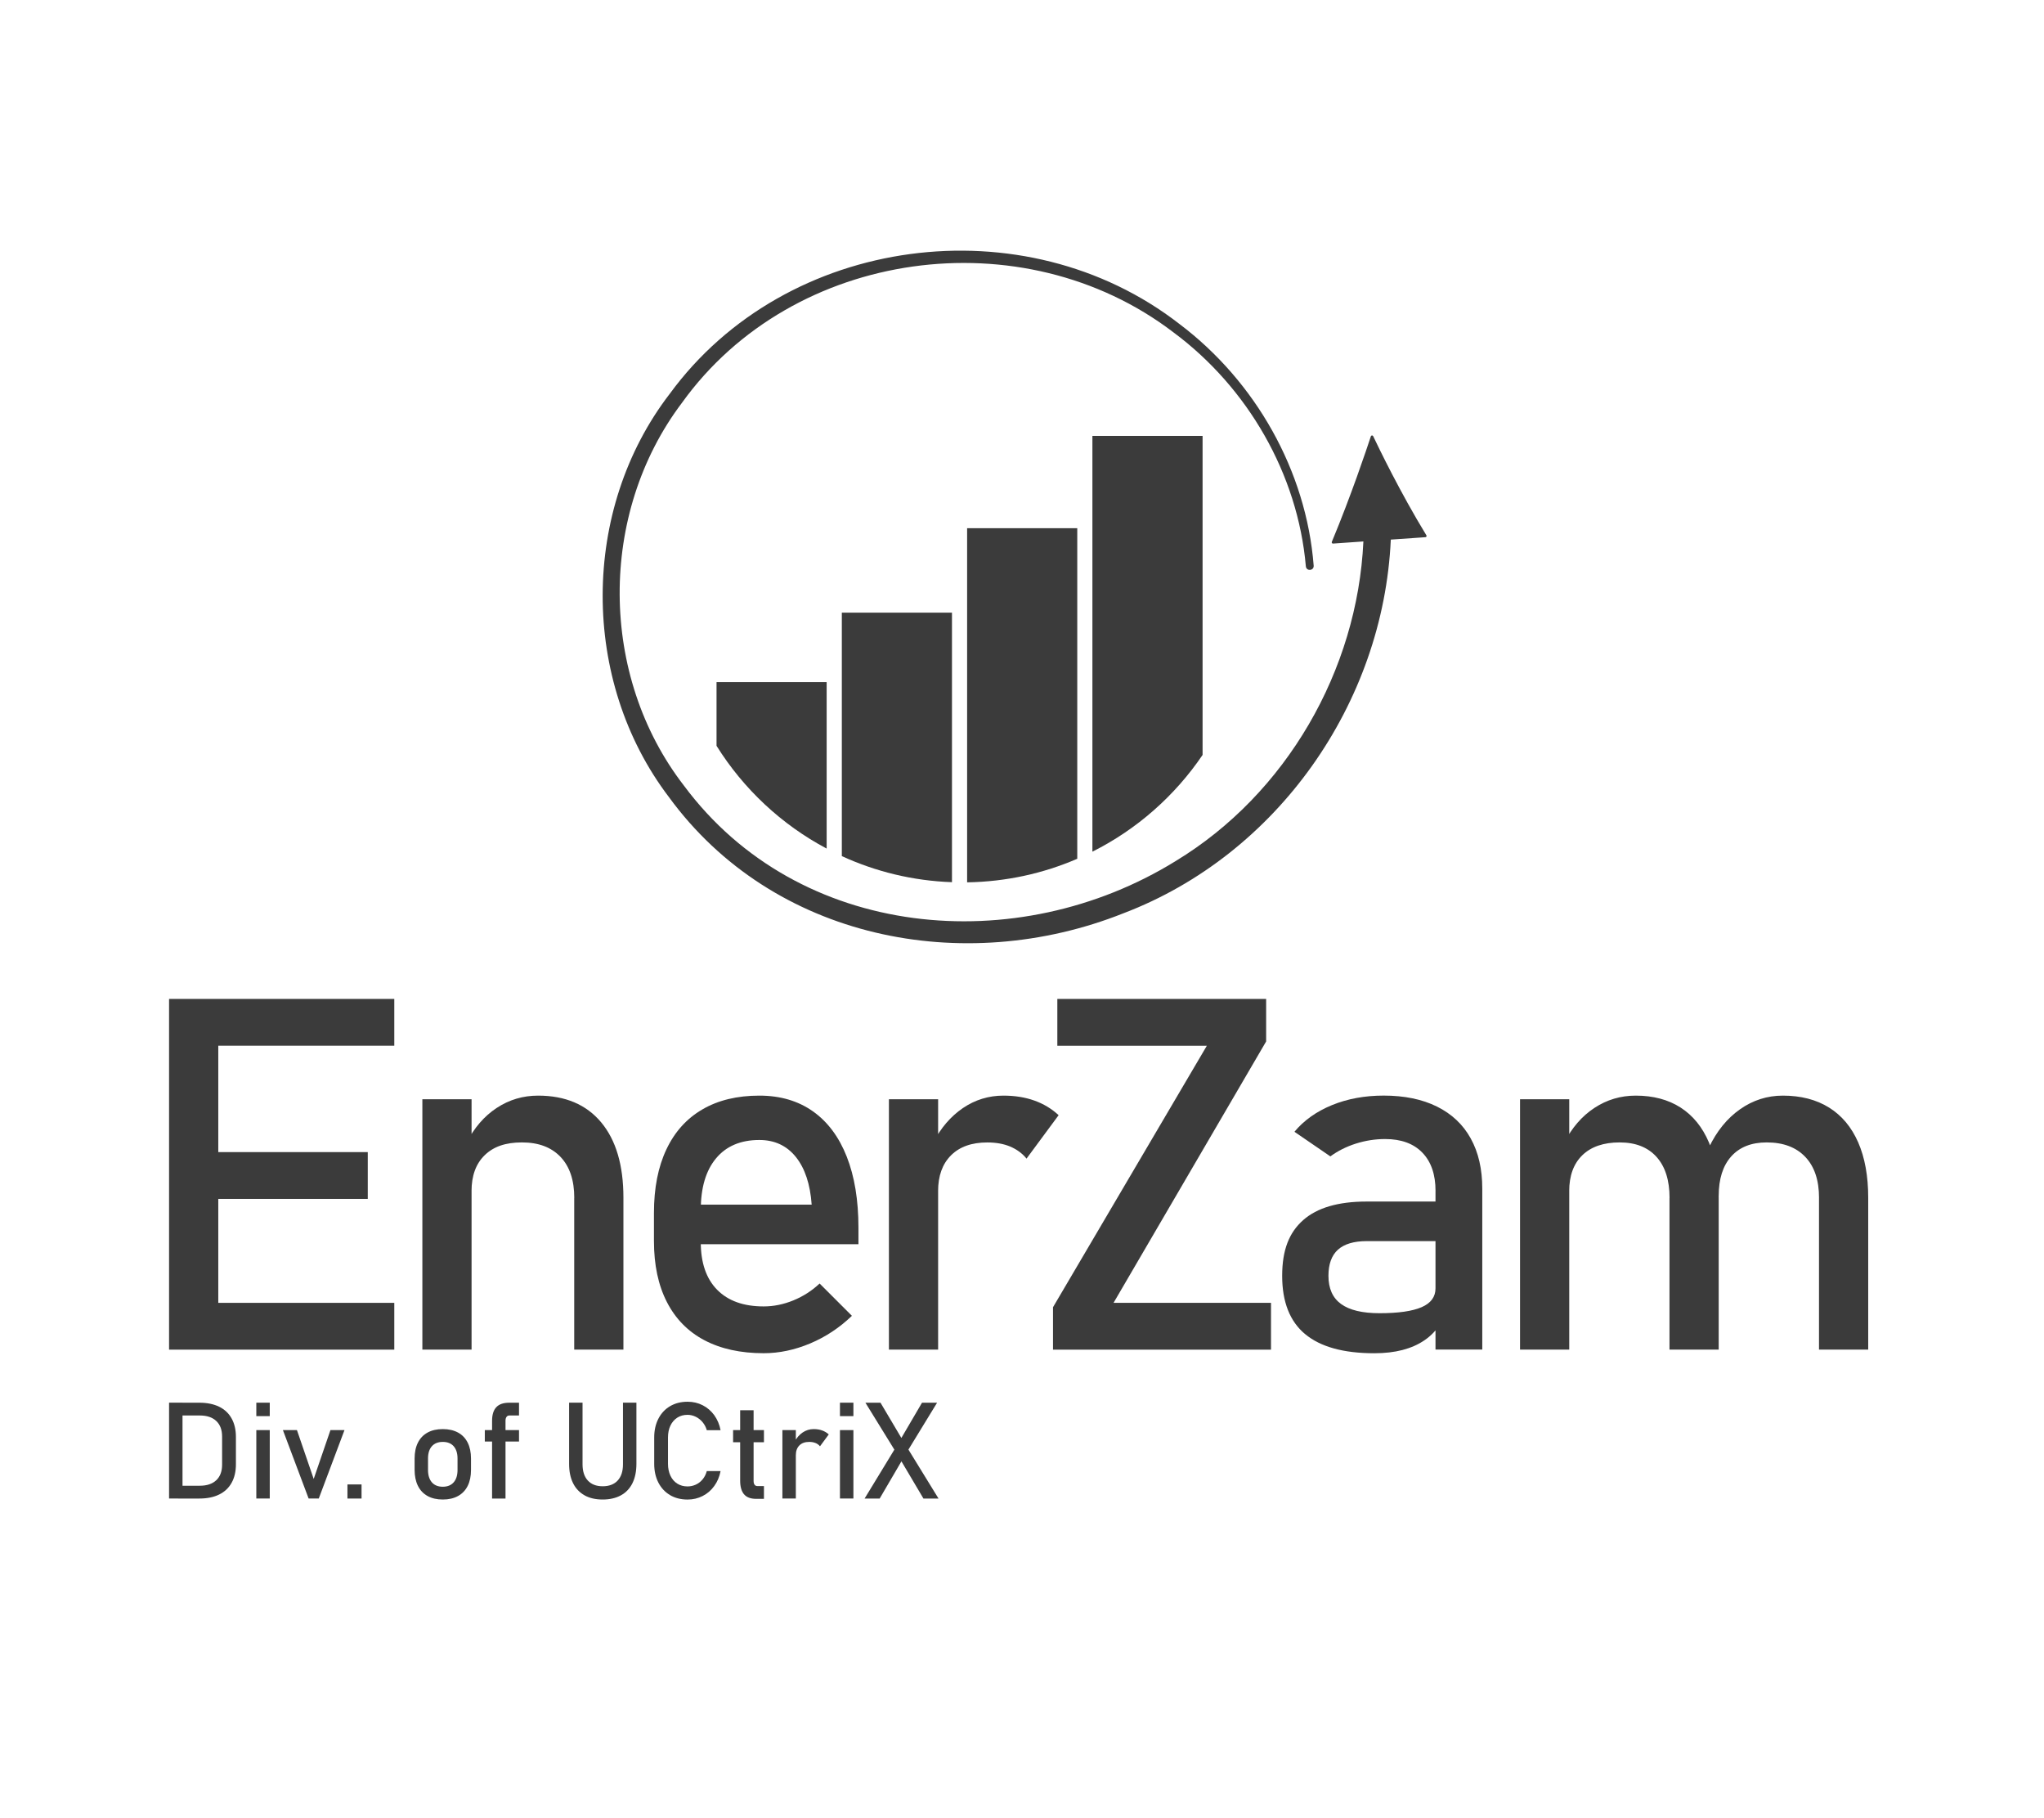
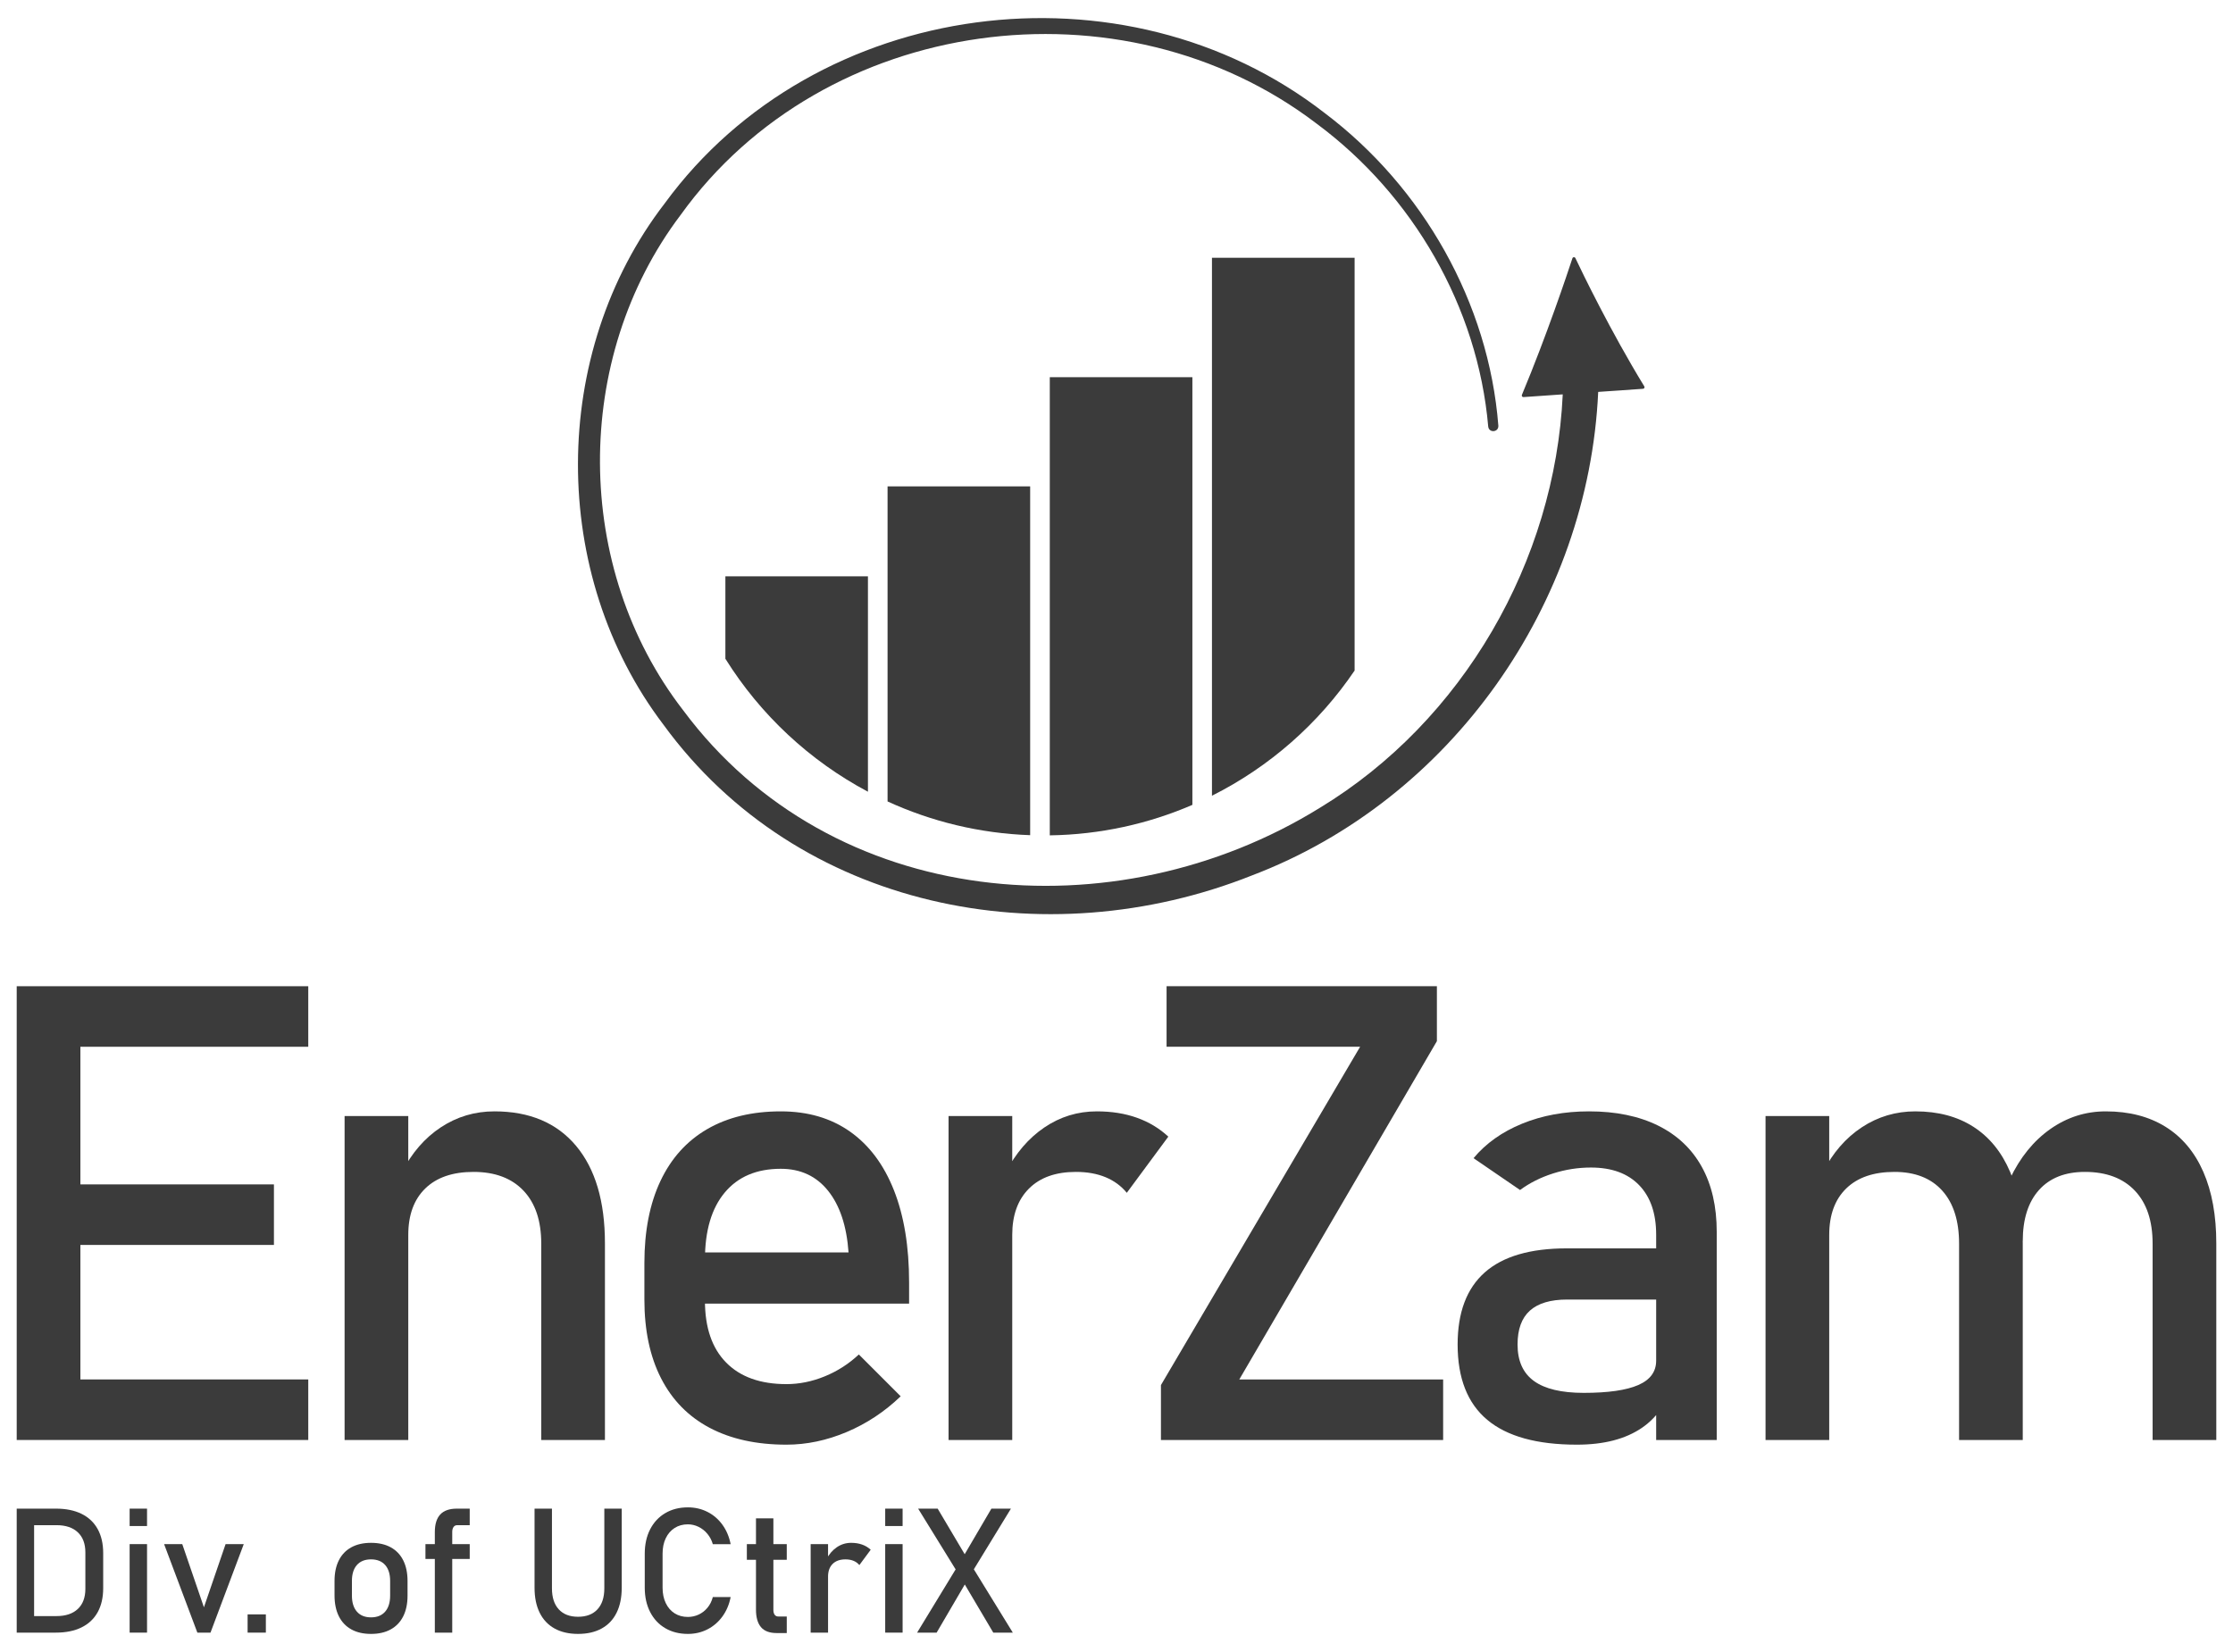
- <svg xmlns="http://www.w3.org/2000/svg" id="logo_en" viewBox="0 0 648 576">
+ <svg xmlns="http://www.w3.org/2000/svg" id="logo_en" viewBox="0 0 648 479.52">
  <defs>
    <style>
      .cls-1 {
        fill: #3b3b3b;
-         stroke-width: 0px;
      }
    </style>
  </defs>
  <g>
-     <path class="cls-1" d="M452.2,169.66c-8.28-13.55-15.14-27.77-16.87-31.42-.15-.32-.61-.3-.73.04-1.27,3.86-6.33,18.99-12.38,33.46-.11.27.1.56.39.54l9.62-.67c-1.9,40.82-24.42,80.03-59.54,101.31-50.13,30.99-119.47,25.07-155.87-23.93-26.93-34.81-27.18-86.19-.63-121.31,35.17-48.99,108.11-58.78,155.8-22.36,23.54,17.45,39.45,44.89,42,74.19.18,1.61,2.57,1.42,2.48-.21-2.34-30.1-18.47-58.44-42.51-76.58-49.15-38.2-124.75-28.37-161.64,22.1-28.26,36.71-28.33,90.86-.3,127.75,32.99,45.23,93.43,57.06,144.1,36.9,48.86-18.57,82.44-66.6,84.8-118.45l10.98-.76c.29-.02.46-.34.31-.6Z" />
+     <path class="cls-1" d="M477.161,112.149c-9.808-16.05-17.946-32.908-19.995-37.233-.18-.381-.728-.35-.859.05-1.501,4.568-7.498,22.503-14.664,39.653-.134.32.115.667.461.643l11.394-.79c-2.251,48.373-28.932,94.828-70.553,120.051-59.406,36.723-141.56,29.707-184.699-28.36-31.915-41.254-32.204-102.126-.749-143.75C239.168,4.363,325.603-7.24,382.107,35.914c27.892,20.679,46.75,53.191,49.764,87.909.211,1.908,3.042,1.684,2.938-.253-2.778-35.662-21.891-69.244-50.37-90.742C326.199-12.431,236.62-.789,192.909,59.017c-33.488,43.5-33.565,107.668-.351,151.374,39.087,53.593,110.704,67.61,170.747,43.72,57.895-22.01,97.687-78.922,100.479-140.354l13.014-.903c.348-.024.545-.408.363-.706Z" />
    <g>
-       <path class="cls-1" d="M262.07,216.19v52.76c-14.31-7.6-26.37-18.89-34.91-32.57v-20.19h34.91Z" />
-       <path class="cls-1" d="M301.8,194.16v85.44c-12.43-.43-24.22-3.36-34.92-8.26v-77.17h34.92Z" />
-       <path class="cls-1" d="M341.52,167.41v104.77c-10.73,4.64-22.53,7.28-34.92,7.47v-112.24h34.92Z" />
-       <path class="cls-1" d="M381.25,138.16v101.11c-8.8,12.98-20.82,23.58-34.93,30.66v-131.78h34.93Z" />
+       <path class="cls-1" d="M251.869,167.288v62.523c-16.954-9.005-31.242-22.378-41.368-38.598v-23.924h41.368Z" />
+       <path class="cls-1" d="M298.945,141.186v101.237c-14.726-.515-28.704-3.981-41.381-9.791v-91.446h41.381Z" />
+       <path class="cls-1" d="M346.021,109.481v124.144c-12.716,5.501-26.694,8.632-41.381,8.851V109.481h41.381Z" />
+       <path class="cls-1" d="M393.097,74.824v119.815c-10.423,15.383-24.672,27.944-41.394,36.331V74.824h41.394Z" />
    </g>
  </g>
  <g>
-     <path class="cls-1" d="M53.6,316.6h15.6v111.16h-15.6v-111.16ZM61.17,316.6h63.83v14.83h-63.83v-14.83ZM61.17,365.15h55.42v14.83h-55.42v-14.83ZM61.17,412.93h63.83v14.83h-63.83v-14.83Z" />
-     <path class="cls-1" d="M133.9,348.4h15.6v79.35h-15.6v-79.35ZM182.06,379.67c0-5.61-1.45-9.94-4.36-13s-6.98-4.59-12.23-4.59-9.03,1.35-11.81,4.05c-2.78,2.7-4.17,6.5-4.17,11.39l-1.61-15.29c2.45-4.79,5.64-8.49,9.59-11.08,3.95-2.6,8.32-3.9,13.11-3.9,8.61,0,15.28,2.82,19.99,8.45,4.71,5.63,7.07,13.6,7.07,23.89v48.16h-15.6v-48.09Z" />
-     <path class="cls-1" d="M223.3,424.77c-5.2-2.75-9.16-6.79-11.89-12.12-2.73-5.32-4.09-11.76-4.09-19.3v-8.94c0-7.85,1.31-14.55,3.94-20.11,2.62-5.55,6.43-9.79,11.43-12.69,4.99-2.91,11.01-4.36,18.04-4.36,6.62,0,12.28,1.66,16.97,4.97,4.69,3.31,8.27,8.1,10.74,14.37,2.47,6.27,3.71,13.79,3.71,22.55v5.2h-53.51v-12.54h38.68c-.46-6.47-2.13-11.51-5.01-15.1-2.88-3.59-6.74-5.39-11.58-5.39-5.91,0-10.49,1.94-13.72,5.81-3.24,3.87-4.85,9.35-4.85,16.44v10.09c0,6.57,1.73,11.62,5.2,15.14,3.47,3.52,8.38,5.27,14.75,5.27,3.16,0,6.29-.64,9.4-1.91,3.11-1.27,5.89-3.06,8.33-5.35l10.24,10.24c-3.93,3.77-8.33,6.69-13.23,8.75-4.89,2.06-9.81,3.1-14.75,3.1-7.34,0-13.61-1.38-18.81-4.13Z" />
-     <path class="cls-1" d="M281.81,348.4h15.6v79.35h-15.6v-79.35ZM320.26,363.39c-2.09-.87-4.51-1.3-7.26-1.3-4.94,0-8.78,1.36-11.51,4.09-2.73,2.73-4.09,6.51-4.09,11.35l-1.61-15.29c2.45-4.74,5.61-8.42,9.48-11.05,3.87-2.62,8.15-3.94,12.84-3.94,3.62,0,6.89.52,9.82,1.57,2.93,1.05,5.49,2.59,7.68,4.63l-10.17,13.76c-1.38-1.68-3.11-2.95-5.2-3.82Z" />
+     <path class="cls-1" d="M4.848,286.267h18.48v131.712H4.848v-131.712ZM13.816,286.267h75.639v17.574H13.816v-17.574ZM13.816,343.789h65.675v17.574H13.816v-17.574ZM13.816,400.405h75.639v17.574H13.816v-17.574Z" />
+     <path class="cls-1" d="M99.999,323.95h18.48v94.028h-18.48v-94.028ZM157.068,361c0-6.642-1.721-11.776-5.163-15.4s-8.275-5.435-14.494-5.435c-6.04,0-10.705,1.601-13.995,4.801-3.292,3.202-4.937,7.7-4.937,13.497l-1.902-18.117c2.899-5.676,6.688-10.055,11.368-13.135,4.679-3.08,9.858-4.62,15.536-4.62,10.205,0,18.102,3.338,23.688,10.01,5.585,6.674,8.379,16.11,8.379,28.308v57.069h-18.48v-56.978Z" />
+     <path class="cls-1" d="M205.93,414.446c-6.16-3.261-10.857-8.046-14.086-14.358-3.232-6.31-4.846-13.934-4.846-22.873v-10.599c0-9.299,1.554-17.241,4.665-23.824,3.11-6.581,7.623-11.595,13.543-15.037,5.918-3.442,13.044-5.163,21.378-5.163,7.849,0,14.553,1.963,20.11,5.888,5.555,3.927,9.797,9.602,12.727,17.03,2.928,7.428,4.393,16.337,4.393,26.723v6.16h-63.41v-14.856h45.837c-.543-7.668-2.523-13.633-5.933-17.891-3.413-4.258-7.987-6.386-13.724-6.386-7.007,0-12.426,2.296-16.26,6.885-3.836,4.59-5.752,11.083-5.752,19.476v11.957c0,7.79,2.052,13.769,6.16,17.936,4.106,4.167,9.933,6.25,17.483,6.25,3.744,0,7.458-.754,11.142-2.265,3.683-1.508,6.975-3.623,9.874-6.341l12.139,12.139c-4.651,4.47-9.874,7.926-15.671,10.372-5.798,2.446-11.627,3.669-17.483,3.669-8.696,0-16.124-1.631-22.284-4.892Z" />
+     <path class="cls-1" d="M275.265,323.95h18.48v94.028h-18.48v-94.028ZM320.829,341.705c-2.477-1.026-5.345-1.54-8.606-1.54-5.859,0-10.403,1.617-13.633,4.846-3.232,3.232-4.846,7.715-4.846,13.452l-1.902-18.117c2.899-5.616,6.642-9.978,11.233-13.09,4.588-3.11,9.661-4.665,15.218-4.665,4.287,0,8.167.62,11.64,1.857,3.472,1.239,6.506,3.066,9.104,5.48l-12.048,16.305c-1.631-1.993-3.684-3.501-6.16-4.529Z" />
    <g>
-       <path class="cls-1" d="M401.41,330.06l-48.39,82.87h49.92v14.83h-69.11v-13.45l48.77-82.87h-47.4v-14.83h66.2v13.45Z" />
-       <path class="cls-1" d="M413.74,422.83c-4.84-4.05-7.26-10.21-7.26-18.46s2.22-13.73,6.65-17.66c4.43-3.92,11.13-5.89,20.11-5.89h22.55l1.07,12.54h-23.55c-4.08,0-7.12.91-9.14,2.71-2.01,1.81-3.02,4.58-3.02,8.29,0,4.03,1.34,7.01,4.01,8.94,2.68,1.94,6.74,2.91,12.19,2.91,5.96,0,10.41-.64,13.34-1.91,2.93-1.27,4.4-3.26,4.4-5.96l1.61,11.16c-1.38,2.14-3.07,3.9-5.08,5.27-2.01,1.38-4.35,2.41-6.99,3.1-2.65.69-5.63,1.03-8.94,1.03-9.79,0-17.1-2.03-21.94-6.08ZM455.1,377.45c0-5.2-1.39-9.24-4.17-12.12-2.78-2.88-6.72-4.32-11.81-4.32-3.16,0-6.26.49-9.29,1.45-3.03.97-5.72,2.32-8.07,4.05l-11.39-7.8c3.01-3.62,6.97-6.43,11.89-8.45,4.92-2.01,10.38-3.02,16.4-3.02,6.57,0,12.21,1.16,16.89,3.48,4.69,2.32,8.26,5.68,10.7,10.09,2.45,4.41,3.67,9.72,3.67,15.94v50.99h-14.83v-50.3Z" />
-       <path class="cls-1" d="M481.89,348.4h15.6v79.35h-15.6v-79.35ZM529.29,379.67c0-5.61-1.38-9.94-4.13-13-2.75-3.06-6.65-4.59-11.7-4.59s-9.03,1.35-11.81,4.05c-2.78,2.7-4.17,6.5-4.17,11.39l-1.61-15.29c2.45-4.79,5.64-8.49,9.59-11.08,3.95-2.6,8.32-3.9,13.11-3.9,5.55,0,10.29,1.26,14.22,3.78,3.92,2.52,6.92,6.21,8.98,11.05,2.06,4.84,3.1,10.68,3.1,17.51v48.16h-15.6v-48.09ZM576.68,379.67c0-5.61-1.45-9.94-4.36-13s-6.98-4.59-12.23-4.59c-4.84,0-8.59,1.48-11.24,4.43-2.65,2.96-3.98,7.14-3.98,12.54l-3.13-15.29c2.5-5.25,5.8-9.31,9.9-12.19,4.1-2.88,8.63-4.32,13.57-4.32,5.71,0,10.59,1.26,14.64,3.78,4.05,2.52,7.13,6.21,9.25,11.05,2.11,4.84,3.17,10.68,3.17,17.51v48.16h-15.6v-48.09Z" />
+       <path class="cls-1" d="M416.977,302.21l-57.341,98.195h59.153v17.574h-81.89v-15.943l57.794-98.195h-56.163v-17.574h78.447v15.943Z" />
+       <path class="cls-1" d="M431.598,412.136c-5.738-4.801-8.606-12.093-8.606-21.877,0-9.299,2.627-16.274,7.881-20.925,5.254-4.649,13.194-6.975,23.824-6.975h26.723l1.268,14.856h-27.901c-4.832,0-8.44,1.073-10.825,3.216-2.387,2.144-3.578,5.421-3.578,9.829,0,4.771,1.585,8.304,4.756,10.599,3.171,2.296,7.985,3.442,14.448,3.442,7.066,0,12.334-.754,15.807-2.265,3.472-1.508,5.209-3.864,5.209-7.066l1.902,13.226c-1.631,2.536-3.639,4.62-6.024,6.25-2.387,1.631-5.15,2.853-8.289,3.669-3.141.815-6.674,1.223-10.599,1.223-11.595,0-20.262-2.401-25.998-7.202ZM480.605,358.373c0-6.16-1.646-10.945-4.937-14.358-3.292-3.411-7.958-5.118-13.995-5.118-3.745,0-7.414.575-11.006,1.721-3.594,1.148-6.78,2.749-9.557,4.801l-13.497-9.24c3.562-4.287,8.257-7.623,14.086-10.01,5.827-2.385,12.304-3.578,19.431-3.578,7.79,0,14.462,1.375,20.02,4.122,5.555,2.749,9.783,6.735,12.682,11.957,2.899,5.224,4.348,11.52,4.348,18.887v60.421h-17.574v-59.605Z" />
+       <path class="cls-1" d="M512.346,323.95h18.48v94.028h-18.48v-94.028ZM568.51,361c0-6.642-1.631-11.776-4.892-15.4-3.261-3.623-7.881-5.435-13.86-5.435-6.04,0-10.705,1.601-13.995,4.801-3.292,3.202-4.937,7.7-4.937,13.497l-1.902-18.117c2.899-5.676,6.688-10.055,11.368-13.135,4.679-3.08,9.858-4.62,15.536-4.62,6.581,0,12.198,1.495,16.849,4.484,4.649,2.989,8.198,7.353,10.644,13.09,2.446,5.738,3.669,12.652,3.669,20.744v57.069h-18.48v-56.978ZM624.673,361c0-6.642-1.721-11.776-5.163-15.4-3.442-3.623-8.275-5.435-14.494-5.435-5.738,0-10.177,1.753-13.316,5.254-3.141,3.503-4.71,8.456-4.71,14.856l-3.714-18.117c2.958-6.219,6.869-11.036,11.731-14.448,4.86-3.411,10.22-5.118,16.079-5.118,6.763,0,12.546,1.495,17.347,4.484,4.801,2.989,8.454,7.353,10.961,13.09,2.505,5.738,3.759,12.652,3.759,20.744v57.069h-18.48v-56.978Z" />
    </g>
  </g>
  <g>
-     <path class="cls-1" d="M53.6,444.57h4.26v30.37h-4.26v-30.37ZM56.48,470.89h6.87c2.24,0,3.98-.58,5.21-1.74,1.23-1.16,1.85-2.8,1.85-4.92v-8.94c0-2.12-.62-3.76-1.85-4.92-1.23-1.16-2.97-1.74-5.21-1.74h-6.87v-4.05h6.75c2.44,0,4.52.43,6.25,1.27,1.73.85,3.04,2.09,3.95,3.72.91,1.63,1.36,3.59,1.36,5.89v8.61c0,2.3-.45,4.26-1.36,5.89-.91,1.63-2.22,2.87-3.96,3.72-1.73.85-3.82,1.27-6.26,1.27h-6.73v-4.05Z" />
-     <path class="cls-1" d="M81.26,444.57h4.26v4.26h-4.26v-4.26ZM81.26,453.26h4.26v21.68h-4.26v-21.68Z" />
-     <path class="cls-1" d="M104.76,453.26h4.45l-8.15,21.68h-3.22l-8.15-21.68h4.45l5.31,15.48,5.31-15.48Z" />
-     <path class="cls-1" d="M110.15,470.48h4.47v4.47h-4.47v-4.47Z" />
-     <path class="cls-1" d="M135.55,474.15c-1.34-.74-2.36-1.81-3.06-3.23-.7-1.41-1.05-3.12-1.05-5.11v-3.53c0-1.96.35-3.65,1.05-5.04.7-1.4,1.72-2.46,3.06-3.2s2.95-1.1,4.83-1.1,3.49.37,4.83,1.1,2.36,1.8,3.06,3.2c.7,1.4,1.05,3.08,1.05,5.04v3.59c0,1.98-.35,3.67-1.05,5.07-.7,1.4-1.72,2.47-3.06,3.21-1.34.74-2.95,1.11-4.83,1.11s-3.49-.37-4.83-1.11ZM143.83,469.81c.81-.93,1.22-2.24,1.22-3.93v-3.59c0-1.68-.41-2.99-1.22-3.91s-1.97-1.38-3.46-1.38-2.64.46-3.46,1.38-1.22,2.22-1.22,3.91v3.59c0,1.69.41,2.99,1.22,3.93.81.93,1.97,1.4,3.46,1.4s2.64-.47,3.46-1.4Z" />
-     <path class="cls-1" d="M153.7,453.26h10.84v3.63h-10.84v-3.63ZM156,450.32c0-1.92.44-3.36,1.33-4.31.88-.95,2.25-1.43,4.08-1.43h3.13v4.05h-3.05c-.4,0-.71.15-.92.46-.21.31-.31.7-.31,1.19v24.67h-4.26v-24.63Z" />
-     <path class="cls-1" d="M185.32,473.93c-1.59-.88-2.81-2.17-3.65-3.86-.84-1.69-1.25-3.73-1.25-6.11v-19.39h4.26v19.53c0,2.21.56,3.93,1.67,5.14,1.11,1.21,2.69,1.82,4.72,1.82s3.63-.61,4.75-1.82c1.12-1.21,1.68-2.92,1.68-5.14v-19.53h4.26v19.39c0,2.38-.42,4.42-1.25,6.11-.84,1.69-2.05,2.98-3.66,3.86-1.6.88-3.53,1.33-5.79,1.33s-4.16-.44-5.76-1.33Z" />
-     <path class="cls-1" d="M212.43,473.86c-1.59-.93-2.83-2.26-3.71-3.97s-1.32-3.7-1.32-5.95v-8.33c0-2.26.44-4.24,1.32-5.95s2.11-3.04,3.71-3.98c1.59-.94,3.44-1.41,5.55-1.41,1.74,0,3.34.37,4.8,1.12,1.46.75,2.68,1.8,3.67,3.16.98,1.37,1.65,2.95,1.99,4.74h-4.37c-.26-.95-.71-1.79-1.33-2.54-.62-.74-1.35-1.32-2.18-1.72-.84-.4-1.7-.61-2.59-.61-1.24,0-2.33.3-3.26.9-.93.6-1.66,1.44-2.17,2.52-.52,1.08-.77,2.34-.77,3.77v8.33c0,1.42.26,2.67.77,3.76.51,1.09,1.24,1.93,2.17,2.52.93.59,2.02.89,3.26.89.91,0,1.77-.19,2.6-.56.83-.38,1.55-.93,2.17-1.67.62-.74,1.06-1.62,1.33-2.63h4.37c-.35,1.8-1.02,3.38-2.01,4.74-.99,1.37-2.21,2.42-3.68,3.16-1.46.75-3.06,1.12-4.78,1.12-2.1,0-3.95-.47-5.55-1.4Z" />
-     <path class="cls-1" d="M232.41,453.26h9.78v3.84h-9.78v-3.84ZM235.87,473.6c-.81-.97-1.22-2.4-1.22-4.29v-22.35h4.26v22.39c0,.53.1.94.31,1.22.21.29.51.43.92.43h2.05v4.05h-2.46c-1.75,0-3.04-.48-3.85-1.45Z" />
-     <path class="cls-1" d="M248.04,453.26h4.26v21.68h-4.26v-21.68ZM258.54,457.36c-.57-.24-1.23-.36-1.98-.36-1.35,0-2.4.37-3.14,1.12s-1.12,1.78-1.12,3.1l-.44-4.18c.67-1.3,1.53-2.3,2.59-3.02,1.06-.72,2.23-1.08,3.51-1.08.99,0,1.88.14,2.68.43.8.29,1.5.71,2.1,1.26l-2.78,3.76c-.38-.46-.85-.81-1.42-1.04Z" />
-     <path class="cls-1" d="M266.29,444.57h4.26v4.26h-4.26v-4.26ZM266.29,453.26h4.26v21.68h-4.26v-21.68Z" />
-     <path class="cls-1" d="M284.68,457.59l7.62-13.01h4.78l-10.05,16.44-8.15,13.93h-4.78l10.57-17.36ZM284.87,461.6l-.65-1.04-9.86-15.98h4.78l7.33,12.37.69,1.13,10.38,16.88h-4.78l-7.9-13.35Z" />
+     <path class="cls-1" d="M4.848,437.906h5.05v35.99h-5.05v-35.99ZM8.263,469.094h8.144c2.657,0,4.715-.689,6.176-2.067,1.46-1.377,2.191-3.321,2.191-5.829v-10.594c0-2.508-.73-4.451-2.191-5.829-1.46-1.377-3.519-2.067-6.176-2.067h-8.144v-4.802h7.995c2.887,0,5.355.504,7.401,1.51,2.046,1.007,3.605,2.475,4.678,4.406,1.072,1.931,1.609,4.258,1.609,6.98v10.198c0,2.723-.536,5.05-1.609,6.98-1.073,1.931-2.636,3.4-4.691,4.406-2.054,1.007-4.526,1.51-7.413,1.51h-7.97v-4.802Z" />
+     <path class="cls-1" d="M37.62,437.906h5.05v5.05h-5.05v-5.05ZM37.62,448.203h5.05v25.693h-5.05v-25.693Z" />
+     <path class="cls-1" d="M65.467,448.203h5.272l-9.654,25.693h-3.812l-9.654-25.693h5.272l6.287,18.342,6.287-18.342Z" />
+     <path class="cls-1" d="M71.853,468.599h5.297v5.297h-5.297v-5.297Z" />
+     <path class="cls-1" d="M101.953,472.956c-1.584-.874-2.793-2.149-3.626-3.824-.834-1.675-1.25-3.692-1.25-6.052v-4.183c0-2.327.416-4.319,1.25-5.978.833-1.658,2.042-2.921,3.626-3.787,1.584-.866,3.49-1.3,5.718-1.3s4.134.433,5.718,1.3,2.793,2.129,3.626,3.787c.833,1.658,1.25,3.651,1.25,5.978v4.258c0,2.344-.417,4.344-1.25,6.003-.834,1.658-2.042,2.925-3.626,3.8-1.584.875-3.49,1.312-5.718,1.312s-4.134-.437-5.718-1.312ZM111.767,467.807c.965-1.105,1.448-2.657,1.448-4.654v-4.258c0-1.996-.483-3.54-1.448-4.629s-2.331-1.634-4.097-1.634-3.131.545-4.097,1.634-1.448,2.632-1.448,4.629v4.258c0,1.997.483,3.548,1.448,4.654.965,1.106,2.33,1.658,4.097,1.658s3.131-.553,4.097-1.658Z" />
+     <path class="cls-1" d="M123.463,448.203h12.847v4.307h-12.847v-4.307ZM126.185,444.713c0-2.277.523-3.981,1.572-5.111,1.048-1.13,2.661-1.696,4.839-1.696h3.713v4.802h-3.614c-.479,0-.842.182-1.089.545-.247.363-.371.834-.371,1.411v29.233h-5.05v-29.183Z" />
+     <path class="cls-1" d="M160.926,472.696c-1.89-1.048-3.329-2.574-4.319-4.579-.99-2.005-1.485-4.418-1.485-7.24v-22.971h5.05v23.144c0,2.624.66,4.654,1.98,6.089,1.32,1.436,3.184,2.154,5.594,2.154,2.426,0,4.303-.718,5.631-2.154,1.328-1.436,1.993-3.465,1.993-6.089v-23.144h5.05v22.971c0,2.822-.495,5.235-1.485,7.24-.99,2.005-2.434,3.532-4.332,4.579-1.898,1.048-4.183,1.572-6.856,1.572-2.657,0-4.93-.523-6.819-1.572Z" />
+     <path class="cls-1" d="M193.055,472.609c-1.89-1.105-3.354-2.673-4.394-4.703s-1.559-4.381-1.559-7.054v-9.876c0-2.673.52-5.025,1.559-7.054s2.504-3.602,4.394-4.715c1.889-1.114,4.08-1.671,6.572-1.671,2.062,0,3.96.442,5.693,1.324,1.733.883,3.181,2.133,4.344,3.75,1.163,1.618,1.951,3.49,2.364,5.619h-5.173c-.314-1.122-.838-2.124-1.572-3.007-.735-.882-1.597-1.563-2.587-2.042-.99-.478-2.014-.718-3.069-.718-1.469,0-2.756.355-3.861,1.064-1.106.71-1.964,1.704-2.574,2.983-.611,1.279-.916,2.769-.916,4.468v9.876c0,1.683.305,3.168.916,4.455.61,1.287,1.468,2.282,2.574,2.983,1.105.702,2.392,1.052,3.861,1.052,1.072,0,2.1-.223,3.082-.668.981-.446,1.84-1.105,2.574-1.98.734-.874,1.258-1.914,1.572-3.119h5.173c-.413,2.129-1.205,4.002-2.376,5.619-1.172,1.618-2.624,2.868-4.356,3.75-1.733.883-3.623,1.324-5.668,1.324-2.492,0-4.683-.553-6.572-1.658Z" />
+     <path class="cls-1" d="M216.731,448.203h11.584v4.554h-11.584v-4.554ZM220.827,472.3c-.965-1.147-1.448-2.842-1.448-5.087v-26.485h5.05v26.535c0,.627.124,1.11.371,1.448.247.339.61.507,1.089.507h2.426v4.802h-2.921c-2.079,0-3.602-.573-4.567-1.72Z" />
+     <path class="cls-1" d="M235.246,448.203h5.05v25.693h-5.05v-25.693ZM247.696,453.055c-.677-.28-1.46-.421-2.352-.421-1.601,0-2.843.442-3.725,1.324-.883.883-1.324,2.108-1.324,3.676l-.52-4.95c.792-1.535,1.815-2.727,3.069-3.577,1.254-.85,2.64-1.275,4.159-1.275,1.171,0,2.232.17,3.181.507.949.339,1.778.838,2.488,1.498l-3.292,4.455c-.446-.545-1.007-.957-1.683-1.238Z" />
+     <path class="cls-1" d="M256.88,437.906h5.05v5.05h-5.05v-5.05ZM256.88,448.203h5.05v25.693h-5.05v-25.693Z" />
+     <path class="cls-1" d="M278.662,453.327l9.035-15.421h5.668l-11.906,19.48-9.654,16.51h-5.668l12.525-20.57ZM278.885,458.079l-.767-1.238-11.683-18.936h5.668l8.688,14.654.817,1.337,12.302,20h-5.668l-9.357-15.817Z" />
  </g>
</svg>
